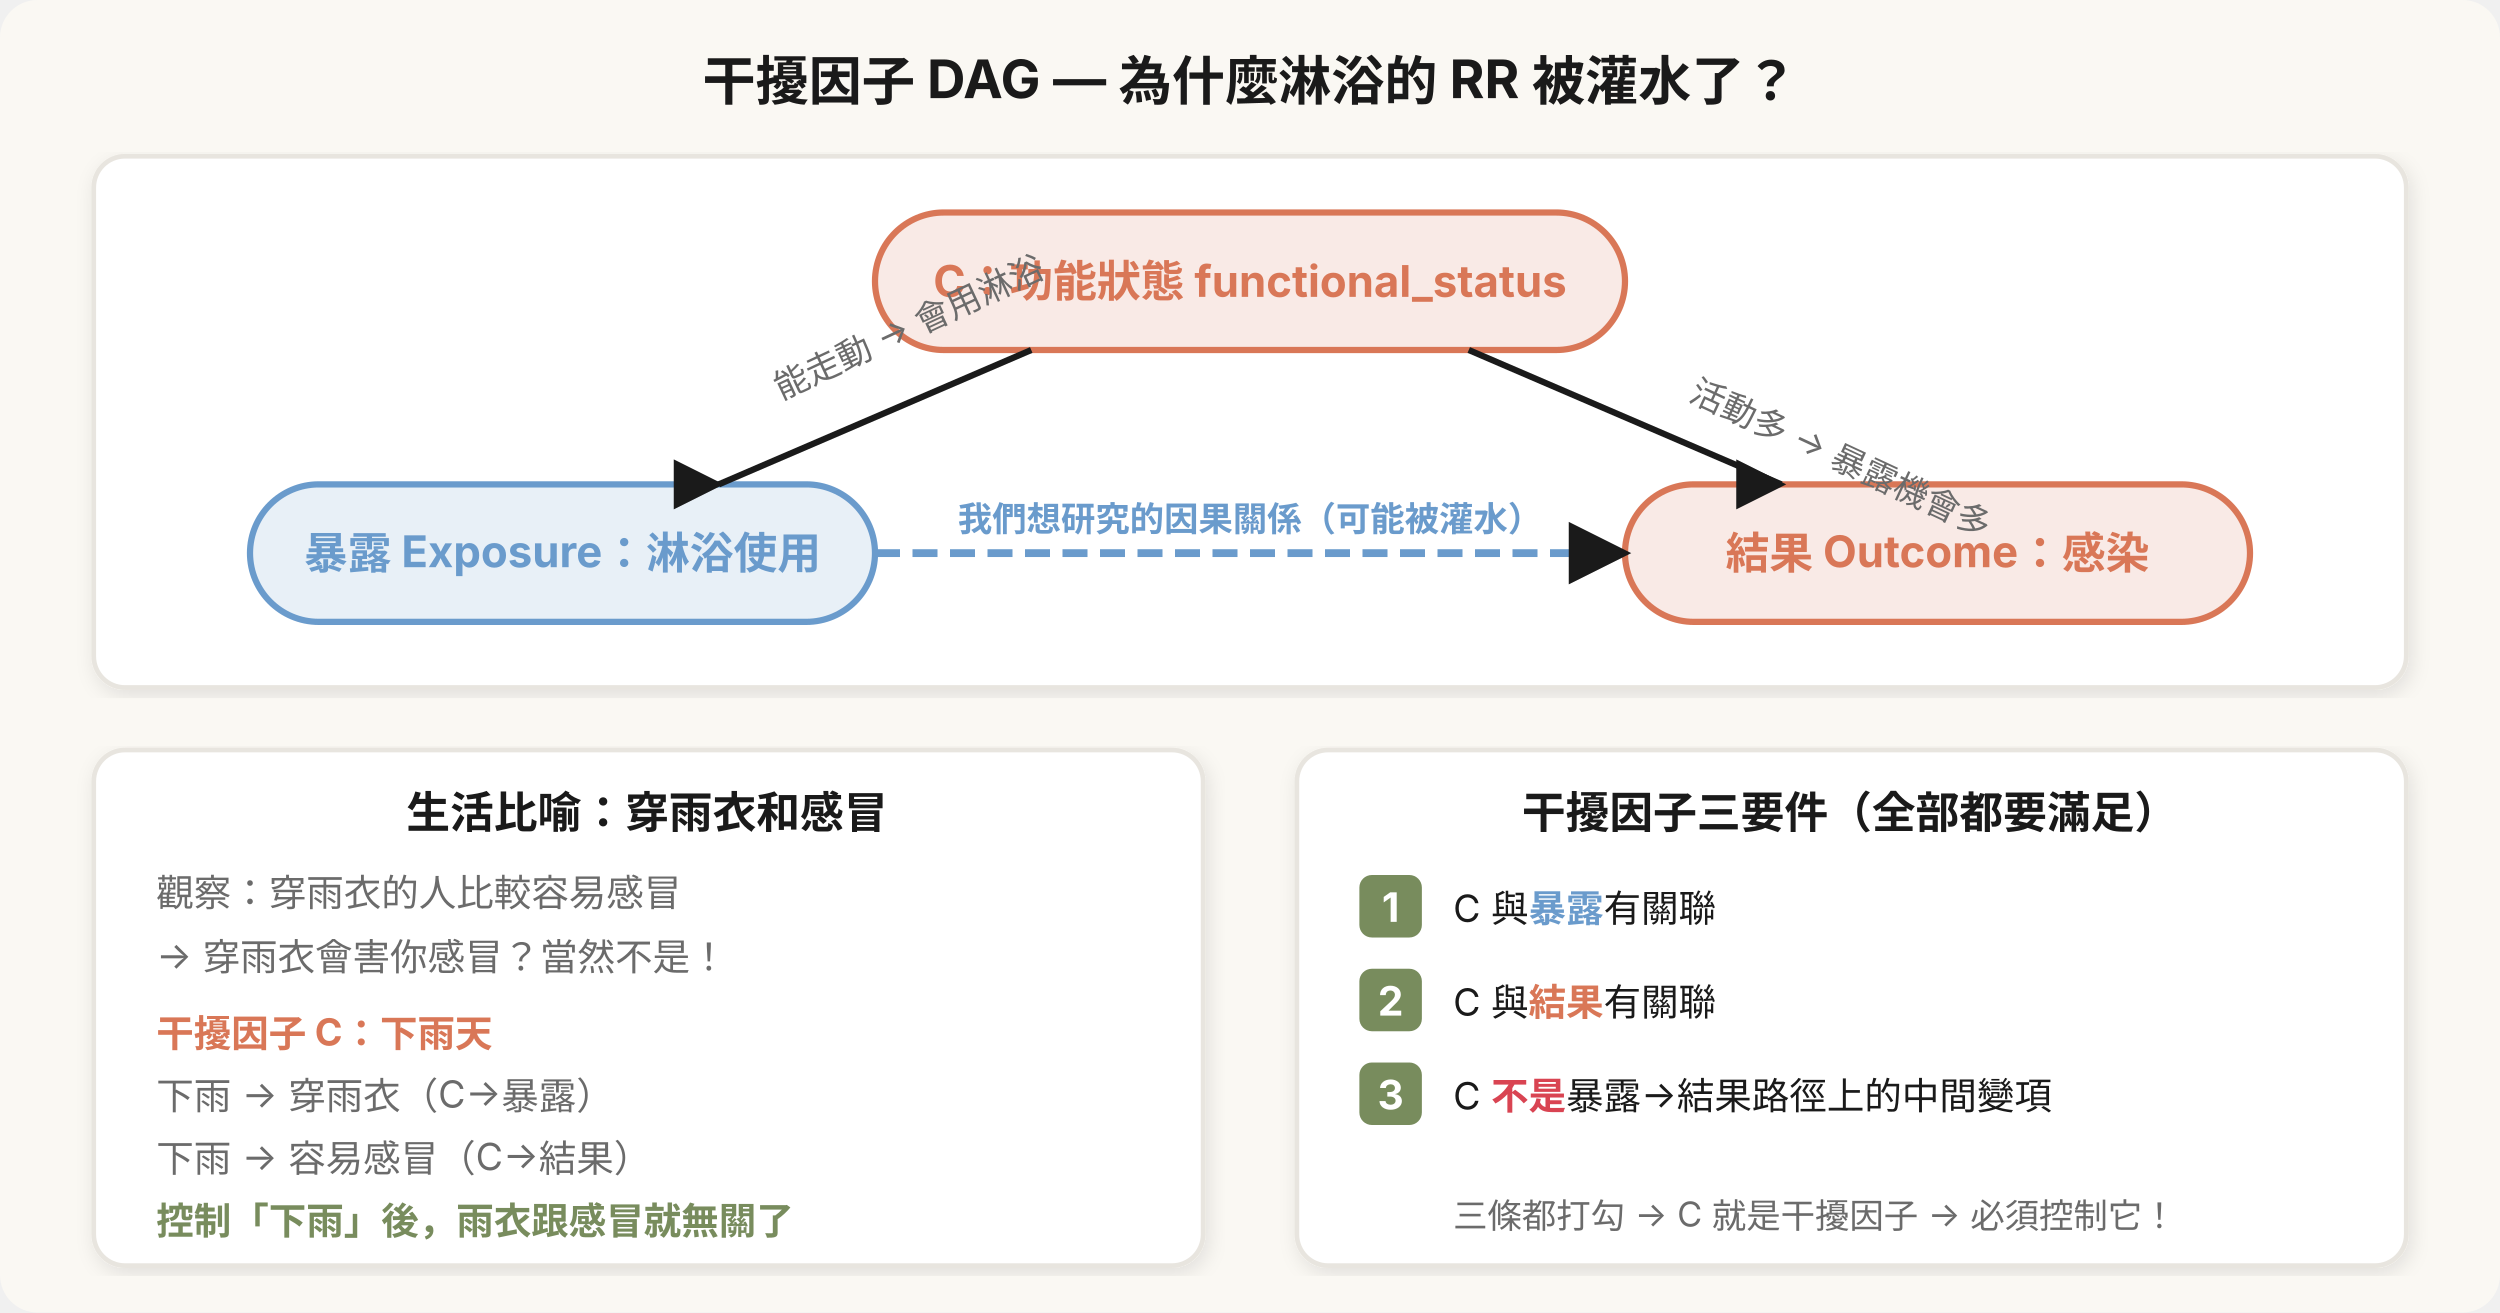
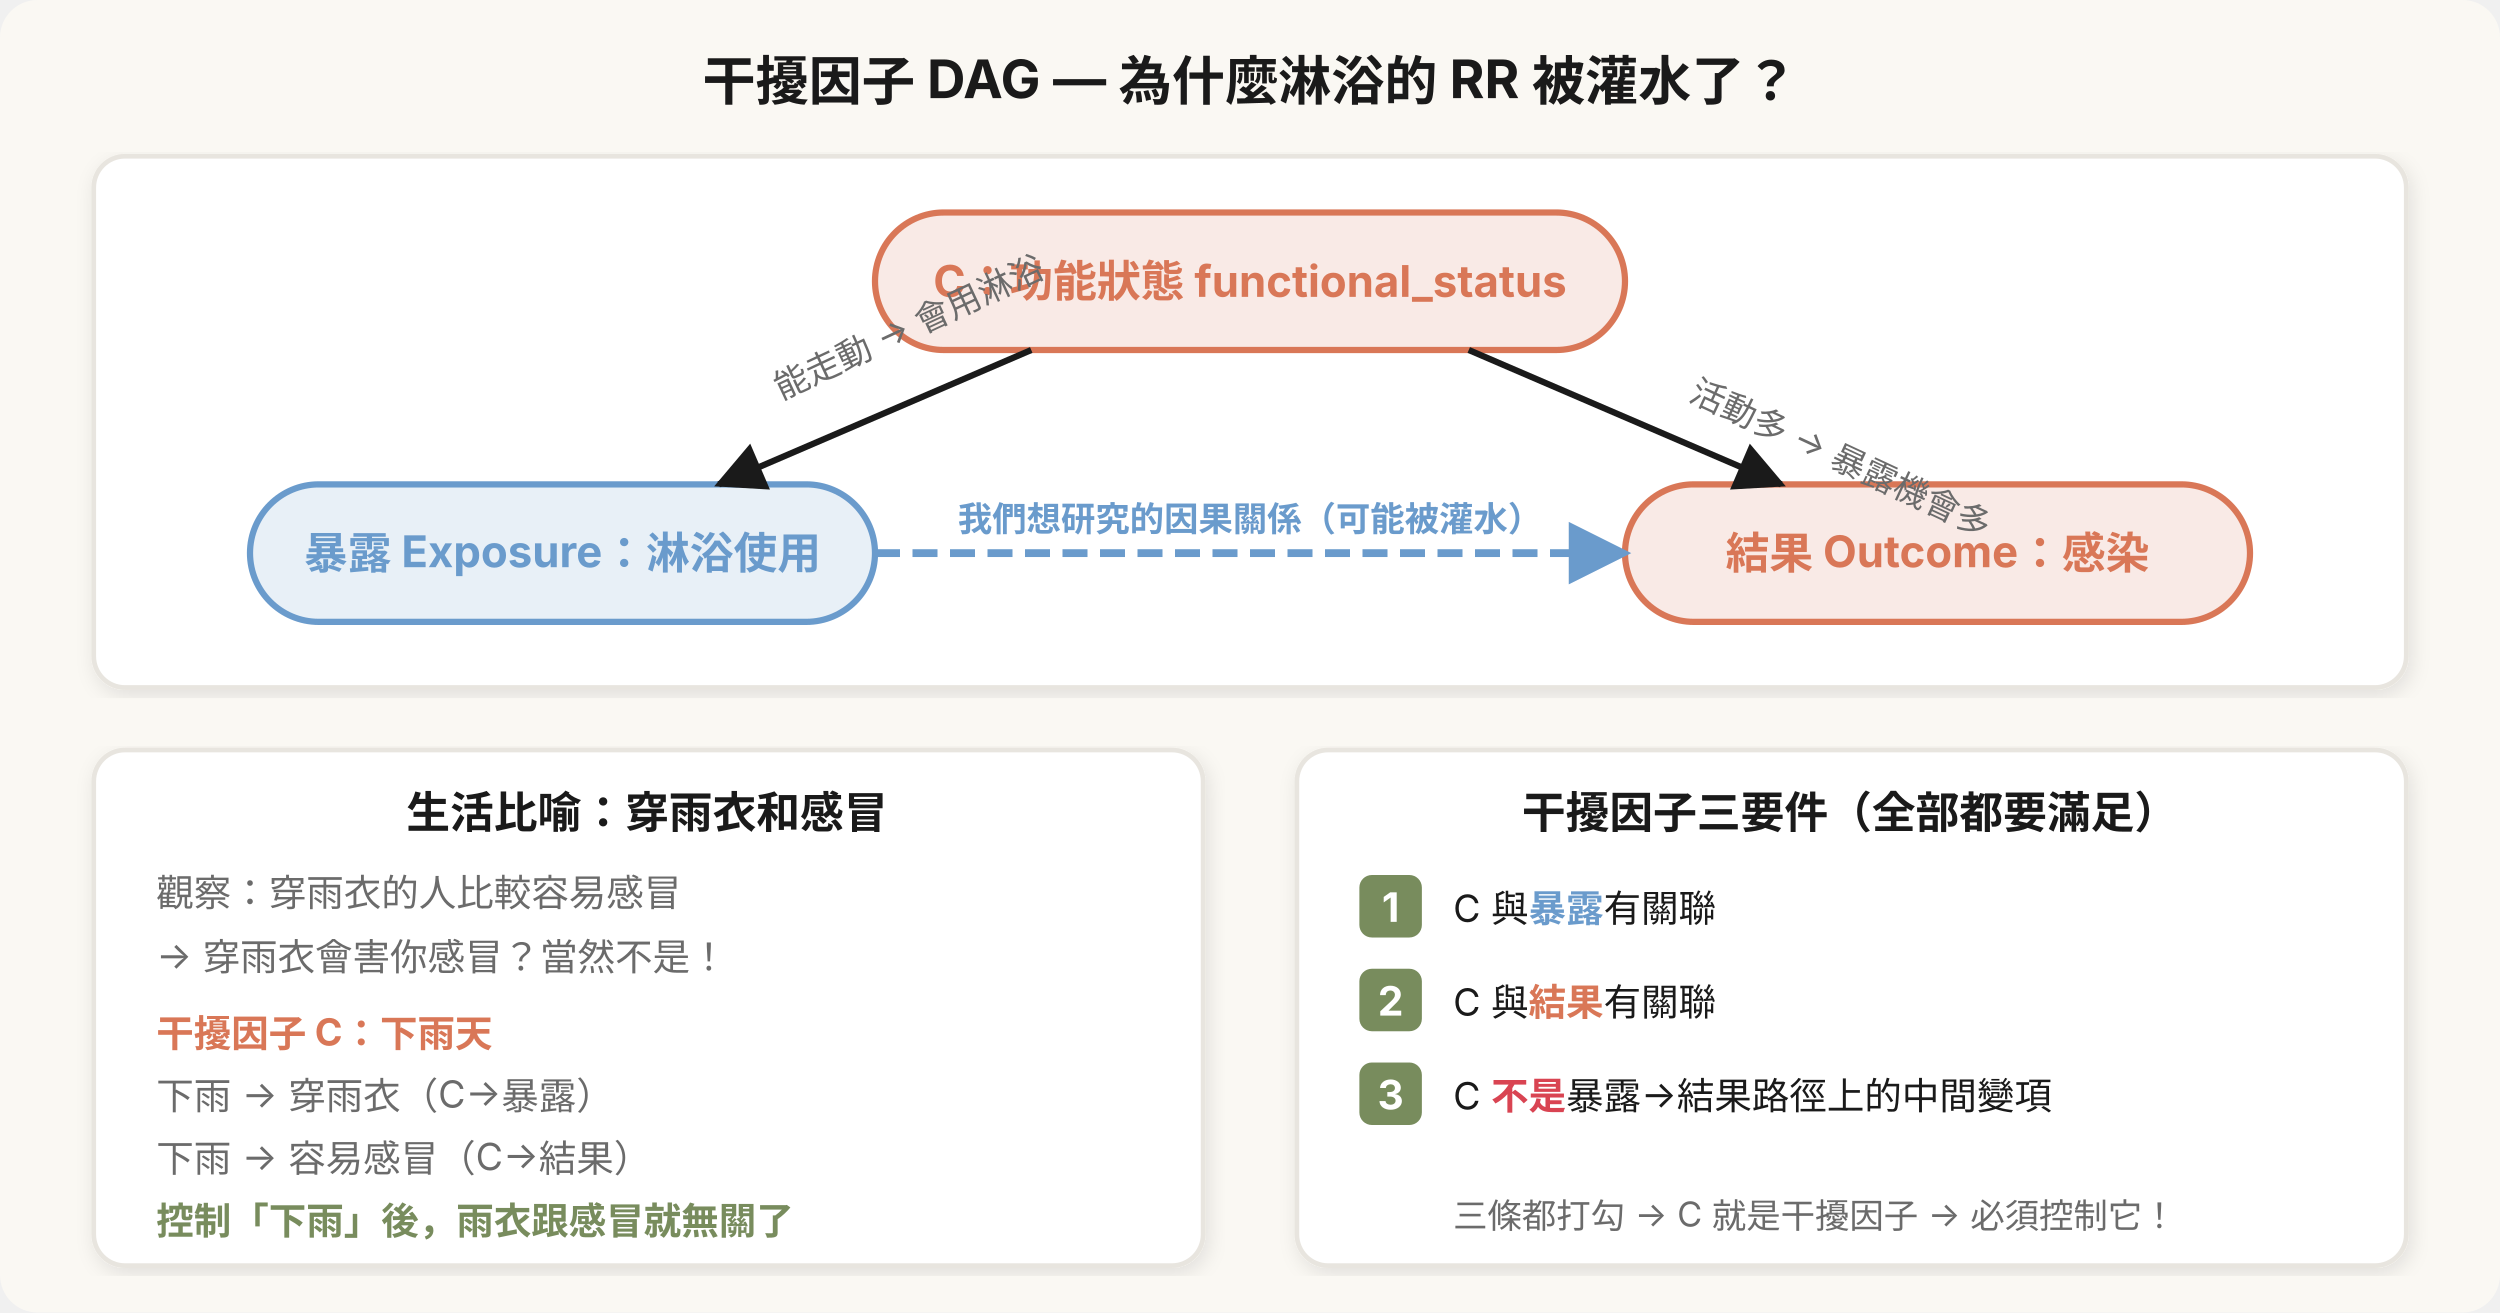
<svg xmlns="http://www.w3.org/2000/svg" viewBox="0 0 800 420" font-family="system-ui, -apple-system, sans-serif">
  <defs>
    <filter id="shadow" x="-2%" y="-2%" width="104%" height="104%">
      <feDropShadow dx="1" dy="2" stdDeviation="3" flood-opacity="0.1" />
    </filter>
-     <marker id="arrow" viewBox="0 0 10 10" refX="9" refY="5" markerWidth="8" markerHeight="8" orient="auto-start-auto">
+     <marker id="arrow" viewBox="0 0 10 10" refX="9" refY="5" markerWidth="8" markerHeight="8" orient="auto">
      <path d="M 0 0 L 10 5 L 0 10 z" fill="#1A1A1A" />
    </marker>
-     <marker id="arrow-red" viewBox="0 0 10 10" refX="9" refY="5" markerWidth="8" markerHeight="8" orient="auto-start-auto">
+     <marker id="arrow-red" viewBox="0 0 10 10" refX="9" refY="5" markerWidth="8" markerHeight="8" orient="auto">
      <path d="M 0 0 L 10 5 L 0 10 z" fill="#D94452" />
+     </marker>
+     <marker id="arrow-blue" viewBox="0 0 10 10" refX="9" refY="5" markerWidth="8" markerHeight="8" orient="auto">
+       <path d="M 0 0 L 10 5 L 0 10 z" fill="#6A9BCC" />
    </marker>
  </defs>
  <rect width="800" height="420" fill="#FAF8F3" rx="12" />
  <text x="400" y="32" text-anchor="middle" font-size="17" font-weight="bold" fill="#1A1A1A">干擾因子 DAG — 為什麼淋浴的 RR 被灌水了？</text>
  <g filter="url(#shadow)">
    <rect x="30" y="50" width="740" height="170" rx="10" fill="#FFFFFF" stroke="#E8E5DF" stroke-width="1.5" />
  </g>
  <rect x="280" y="68" width="240" height="44" rx="22" fill="#D97757" fill-opacity="0.15" stroke="#D97757" stroke-width="2" />
  <text x="400" y="95" text-anchor="middle" font-size="14" font-weight="bold" fill="#D97757">C：功能狀態 functional_status</text>
  <rect x="80" y="155" width="200" height="44" rx="22" fill="#6A9BCC" fill-opacity="0.15" stroke="#6A9BCC" stroke-width="2" />
  <text x="180" y="182" text-anchor="middle" font-size="14" font-weight="bold" fill="#6A9BCC">暴露 Exposure：淋浴使用</text>
  <rect x="520" y="155" width="200" height="44" rx="22" fill="#D97757" fill-opacity="0.15" stroke="#D97757" stroke-width="2" />
  <text x="620" y="182" text-anchor="middle" font-size="14" font-weight="bold" fill="#D97757">結果 Outcome：感染</text>
  <line x1="330" y1="112" x2="230" y2="155" stroke="#1A1A1A" stroke-width="2" marker-end="url(#arrow)" />
  <text x="250" y="128" font-size="11" fill="#6B6B6B" transform="rotate(-25,250,128)">能走動 → 會用淋浴</text>
  <line x1="470" y1="112" x2="570" y2="155" stroke="#1A1A1A" stroke-width="2" marker-end="url(#arrow)" />
  <text x="540" y="128" font-size="11" fill="#6B6B6B" transform="rotate(25,540,128)">活動多 → 暴露機會多</text>
-   <line x1="280" y1="177" x2="520" y2="177" stroke="#6A9BCC" stroke-width="2.5" marker-end="url(#arrow)" stroke-dasharray="8,4" />
+   <line x1="280" y1="177" x2="520" y2="177" stroke="#6A9BCC" stroke-width="2.5" marker-end="url(#arrow-blue)" stroke-dasharray="8,4" />
  <text x="400" y="170" text-anchor="middle" font-size="11" fill="#6A9BCC" font-weight="bold">我們想研究的因果關係（可能被灌水）</text>
  <g filter="url(#shadow)">
    <rect x="30" y="240" width="355" height="165" rx="10" fill="#FFFFFF" stroke="#E8E5DF" stroke-width="1.5" />
  </g>
  <text x="207" y="265" text-anchor="middle" font-size="14" font-weight="bold" fill="#1A1A1A">生活比喻：穿雨衣和感冒</text>
  <text x="50" y="290" font-size="12" fill="#6B6B6B">觀察：穿雨衣的人比較容易感冒</text>
  <text x="50" y="310" font-size="12" fill="#6B6B6B">→ 穿雨衣會害你感冒？當然不是！</text>
  <text x="50" y="335" font-size="12" fill="#D97757" font-weight="bold">干擾因子 C：下雨天</text>
  <text x="50" y="355" font-size="12" fill="#6B6B6B">下雨 → 穿雨衣（C→暴露）</text>
  <text x="50" y="375" font-size="12" fill="#6B6B6B">下雨 → 容易感冒（C→結果）</text>
  <text x="50" y="395" font-size="12" fill="#788C5D" font-weight="bold">控制「下雨」後，雨衣跟感冒就無關了</text>
  <g filter="url(#shadow)">
    <rect x="415" y="240" width="355" height="165" rx="10" fill="#FFFFFF" stroke="#E8E5DF" stroke-width="1.5" />
  </g>
  <text x="592" y="265" text-anchor="middle" font-size="14" font-weight="bold" fill="#1A1A1A">干擾因子三要件（全部都要滿足）</text>
  <rect x="435" y="280" width="20" height="20" rx="4" fill="#788C5D" />
  <text x="445" y="295" text-anchor="middle" font-size="13" fill="#FFF" font-weight="bold">1</text>
  <text x="465" y="295" font-size="12" fill="#1A1A1A">C 與<tspan font-weight="bold" fill="#6A9BCC">暴露</tspan>有關聯</text>
  <rect x="435" y="310" width="20" height="20" rx="4" fill="#788C5D" />
  <text x="445" y="325" text-anchor="middle" font-size="13" fill="#FFF" font-weight="bold">2</text>
  <text x="465" y="325" font-size="12" fill="#1A1A1A">C 與<tspan font-weight="bold" fill="#D97757">結果</tspan>有關聯</text>
  <rect x="435" y="340" width="20" height="20" rx="4" fill="#788C5D" />
  <text x="445" y="355" text-anchor="middle" font-size="13" fill="#FFF" font-weight="bold">3</text>
  <text x="465" y="355" font-size="12" fill="#1A1A1A">C <tspan font-weight="bold" fill="#D94452">不是</tspan>暴露→結果路徑上的中間變項</text>
  <text x="465" y="393" font-size="11" fill="#6B6B6B">三條都打勾 → C 就是干擾因子 → 必須控制它！</text>
</svg>
